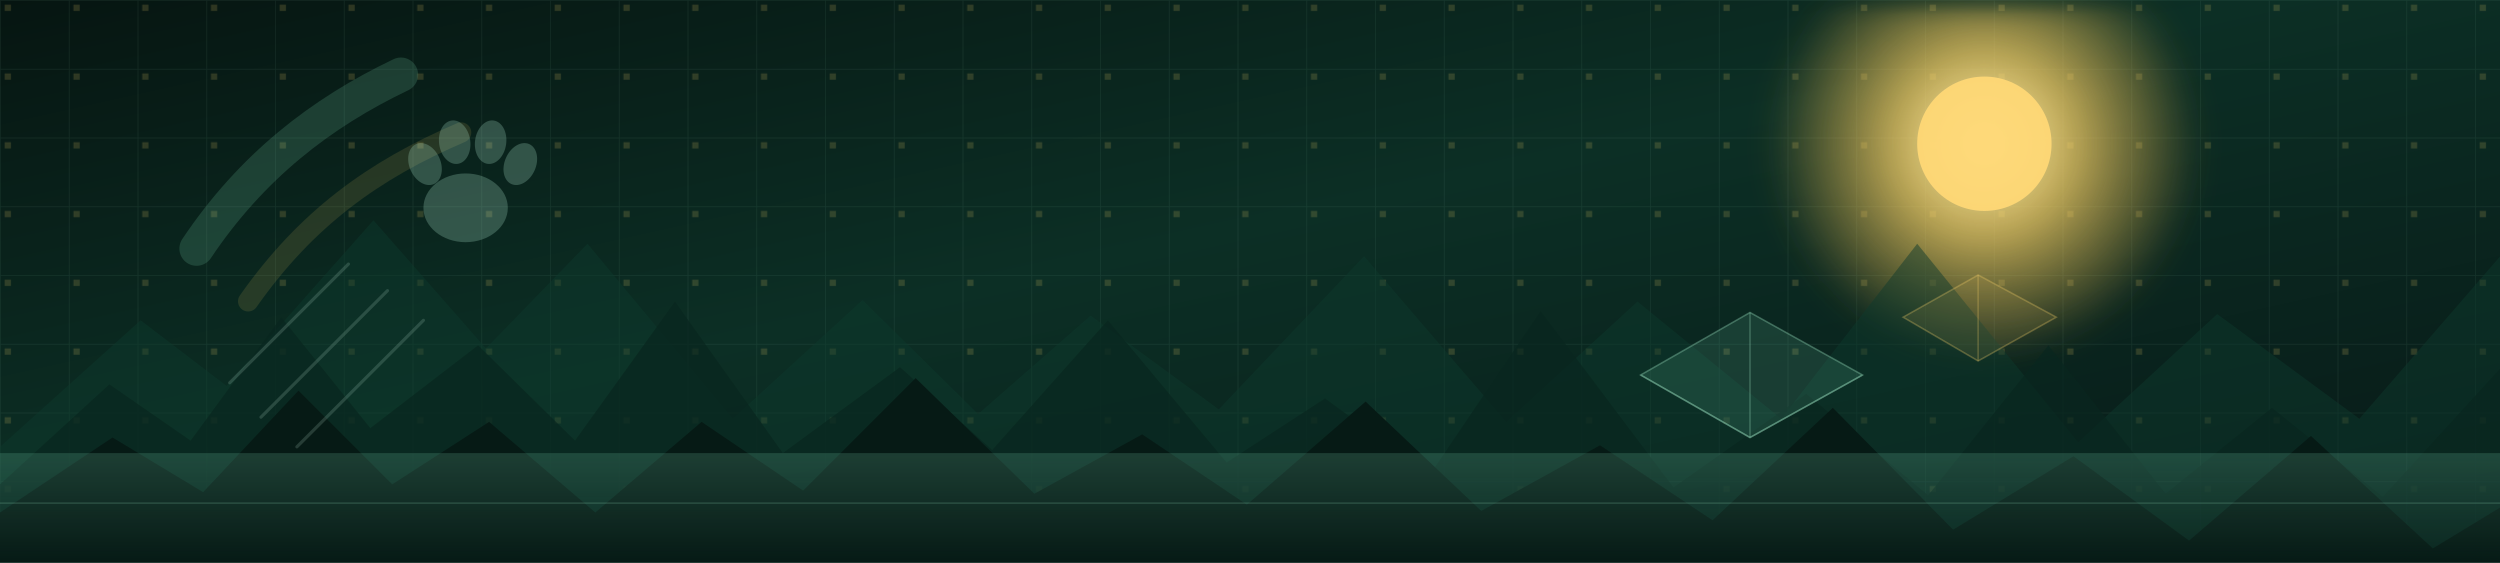
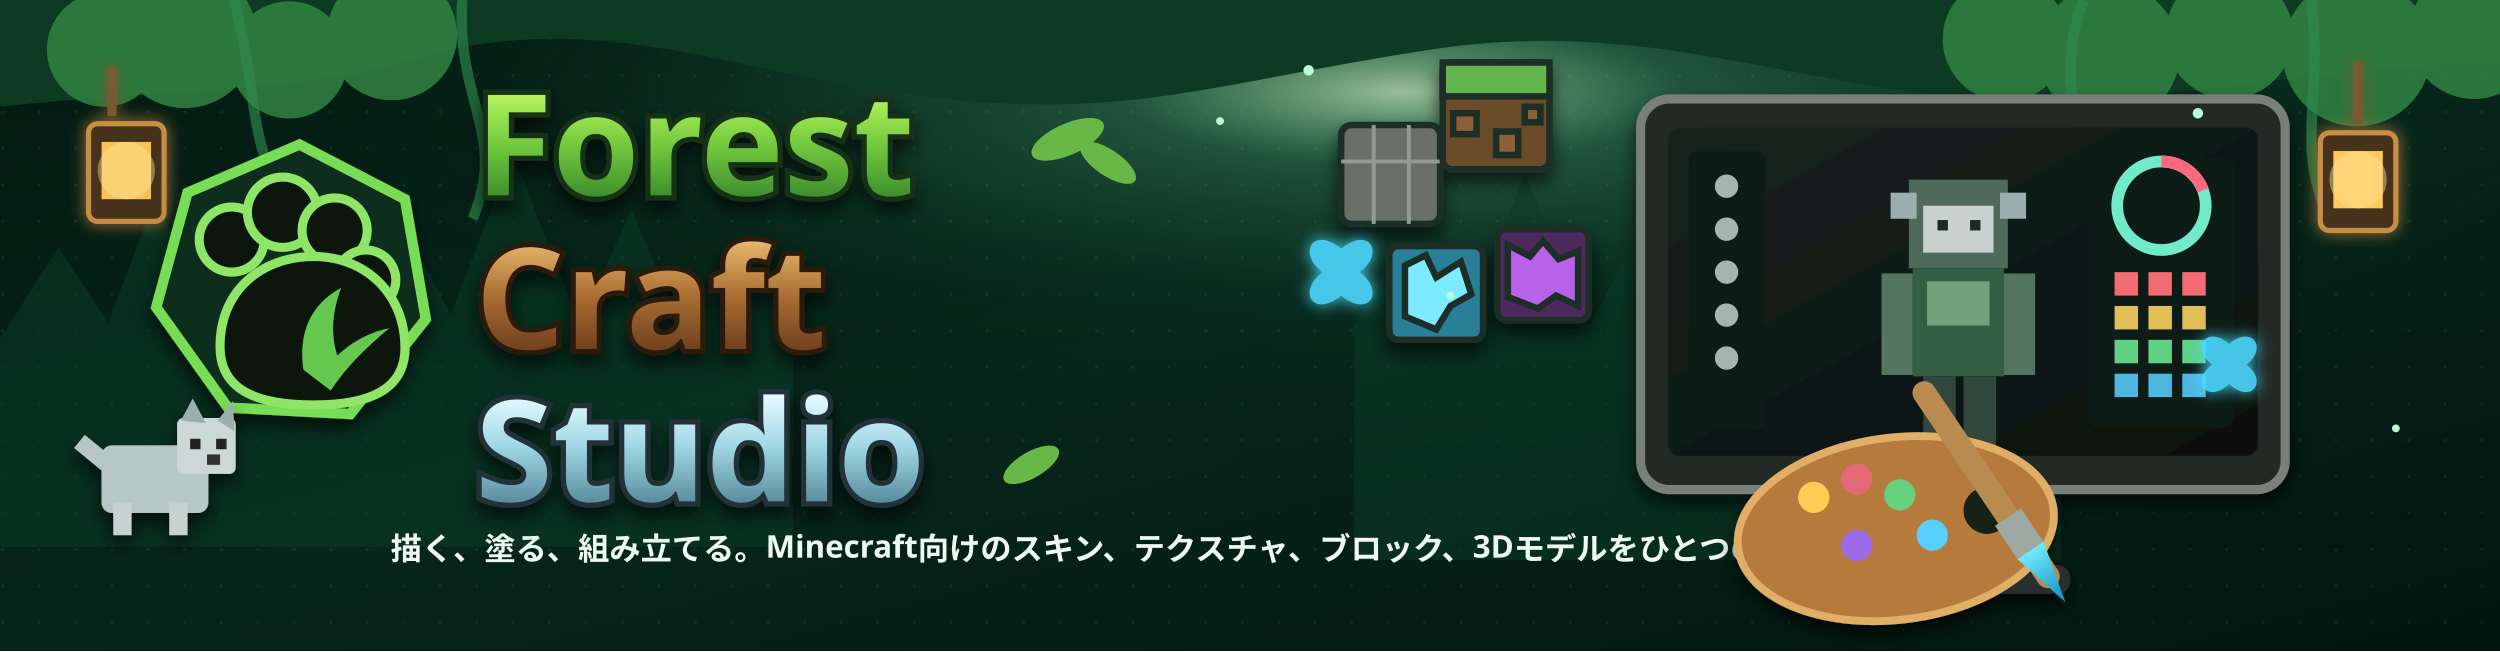
- <svg xmlns="http://www.w3.org/2000/svg" viewBox="0 0 1600 360" preserveAspectRatio="xMidYMid slice">
+ <svg xmlns="http://www.w3.org/2000/svg" width="1920" height="500" viewBox="0 0 1920 500">
  <defs>
-     <linearGradient id="sky" x1="0" y1="0" x2="1" y2="1">
-       <stop offset="0" stop-color="#061511" />
-       <stop offset="0.45" stop-color="#0c2f25" />
-       <stop offset="1" stop-color="#071816" />
-     </linearGradient>
-     <radialGradient id="sun" cx="50%" cy="50%" r="50%">
-       <stop offset="0" stop-color="#fff8c7" stop-opacity="0.98" />
-       <stop offset="0.38" stop-color="#ffd66a" stop-opacity="0.76" />
-       <stop offset="1" stop-color="#ffc44a" stop-opacity="0" />
+     <linearGradient id="bg" x1="0" y1="0" x2="1" y2="1">
+       <stop stop-color="#031910" />
+       <stop offset=".5" stop-color="#06261b" />
+       <stop offset="1" stop-color="#04140f" />
+     </linearGradient>
+     <radialGradient id="sun" cx=".56" cy=".14" r=".62">
+       <stop stop-color="#d9ffd0" stop-opacity=".70" />
+       <stop offset=".18" stop-color="#70e7a2" stop-opacity=".25" />
+       <stop offset=".58" stop-color="#0d5238" stop-opacity=".07" />
+       <stop offset="1" stop-color="#00100b" stop-opacity="0" />
    </radialGradient>
-     <linearGradient id="gridFade" x1="0" y1="0" x2="0" y2="1">
-       <stop offset="0" stop-color="#84e0bb" stop-opacity="0.18" />
-       <stop offset="1" stop-color="#84e0bb" stop-opacity="0" />
-     </linearGradient>
-     <filter id="softGlow" x="-50%" y="-50%" width="200%" height="200%">
-       <feGaussianBlur stdDeviation="10" />
+     <linearGradient id="forestText" x1="0" y1="0" x2="0" y2="1">
+       <stop stop-color="#b5f45c" />
+       <stop offset=".5" stop-color="#72c83d" />
+       <stop offset="1" stop-color="#3e8f2c" />
+     </linearGradient>
+     <linearGradient id="woodText" x1="0" y1="0" x2="0" y2="1">
+       <stop stop-color="#e6b56a" />
+       <stop offset=".52" stop-color="#a86c31" />
+       <stop offset="1" stop-color="#70401f" />
+     </linearGradient>
+     <linearGradient id="iceText" x1="0" y1="0" x2="0" y2="1">
+       <stop stop-color="#e7fbff" />
+       <stop offset=".48" stop-color="#9fd7e5" />
+       <stop offset="1" stop-color="#5a8d9d" />
+     </linearGradient>
+     <linearGradient id="screen" x1="0" y1="0" x2="1" y2="1">
+       <stop stop-color="#18231f" />
+       <stop offset="1" stop-color="#07100d" />
+     </linearGradient>
+     <linearGradient id="water" x1="0" y1="0" x2="0" y2="1">
+       <stop stop-color="#70ebff" />
+       <stop offset="1" stop-color="#1289ba" />
+     </linearGradient>
+     <filter id="glow">
+       <feGaussianBlur stdDeviation="6" result="b" />
+       <feMerge>
+         <feMergeNode in="b" />
+         <feMergeNode in="SourceGraphic" />
+       </feMerge>
    </filter>
-     <pattern id="pixels" width="44" height="44" patternUnits="userSpaceOnUse">
-       <path d="M44 0H0V44" fill="none" stroke="#a5ecd0" stroke-opacity="0.08" stroke-width="1" />
-       <rect x="3" y="3" width="4" height="4" fill="#ffd86f" fill-opacity="0.16" />
+     <filter id="shadow" x="-20%" y="-20%" width="140%" height="140%">
+       <feDropShadow dx="0" dy="8" stdDeviation="7" flood-color="#000" flood-opacity=".65" />
+     </filter>
+     <pattern id="pixels" width="28" height="28" patternUnits="userSpaceOnUse">
+       <rect width="28" height="28" fill="none" />
+       <rect x="1" y="1" width="2" height="2" fill="#8af7b4" opacity=".08" />
    </pattern>
  </defs>
-   <rect width="1600" height="360" fill="url(#sky)" />
-   <rect width="1600" height="360" fill="url(#pixels)" />
-   <circle cx="1270" cy="92" r="138" fill="url(#sun)" filter="url(#softGlow)" />
-   <circle cx="1270" cy="92" r="43" fill="#ffd976" fill-opacity="0.93" />
-   <g opacity="0.48" fill="#0d392c">
-     <path d="M0 286L90 205l55 42 94-106 72 82 65-67 93 112 83-76 74 73 72-63 82 60 93-98 91 106 84-77 92 75 87-112 103 127 89-82 91 67 104-120 108 141v71H0Z" />
-   </g>
-   <g opacity="0.72" fill="#08261e">
-     <path d="M0 310l70-64 52 36 58-79 57 71 69-53 62 61 64-89 69 97 75-55 59 53 74-83 76 91 63-41 67 49 71-105 85 113 85-60 78 65 77-96 75 95 68-55 71 57 75-82 75 87 69-48 71 63 76-96 93 116v78H0Z" />
-   </g>
-   <g fill="#061a15">
-     <path d="M0 328l72-48 58 35 61-65 60 60 62-40 68 58 68-58 65 44 72-72 76 74 69-38 67 45 76-66 74 70 76-42 72 48 77-72 77 78 77-47 74 54 78-67 78 72 74-45 83 49 77-56 91 73v66H0Z" />
-   </g>
-   <g transform="translate(1050 170)" opacity="0.82">
-     <path d="M0 70 70 30l72 40-72 40Z" fill="#72cfa8" fill-opacity="0.18" stroke="#9fe7c6" stroke-opacity="0.42" />
-     <path d="M70 30v80" stroke="#9fe7c6" stroke-opacity="0.34" />
-     <path d="m142 70-72 40L0 70" fill="none" stroke="#9fe7c6" stroke-opacity="0.34" />
-     <path d="M168 33 216 6l50 27-50 28Z" fill="#ffd36b" fill-opacity="0.12" stroke="#ffd36b" stroke-opacity="0.35" />
-     <path d="M216 6v55" stroke="#ffd36b" stroke-opacity="0.3" />
-   </g>
-   <g transform="translate(113 68) rotate(-8)" fill="none" stroke-linecap="round">
-     <path d="M0 92C42 45 91 17 145 0" stroke="#7dd3b0" stroke-opacity="0.18" stroke-width="22" />
-     <path d="M28 130C72 83 119 58 178 42" stroke="#ffd36b" stroke-opacity="0.12" stroke-width="13" />
-   </g>
-   <g transform="translate(264 77)" fill="#b4f0d5" fill-opacity="0.24">
-     <ellipse cx="34" cy="56" rx="27" ry="22" />
-     <ellipse cx="8" cy="28" rx="10" ry="14" transform="rotate(-24 8 28)" />
-     <ellipse cx="27" cy="14" rx="10" ry="14" transform="rotate(-8 27 14)" />
-     <ellipse cx="50" cy="14" rx="10" ry="14" transform="rotate(8 50 14)" />
-     <ellipse cx="69" cy="28" rx="10" ry="14" transform="rotate(24 69 28)" />
-   </g>
-   <g opacity="0.16" stroke="#d4f8e8" stroke-width="2" stroke-linecap="round">
-     <path d="M147 245 223 169" />
-     <path d="M167 267 248 186" />
-     <path d="M190 286 271 205" />
-   </g>
-   <rect x="0" y="290" width="1600" height="70" fill="url(#gridFade)" />
-   <path d="M0 322H1600" stroke="#94e0c1" stroke-opacity="0.18" />
+   <rect width="1920" height="500" fill="url(#bg)" />
+   <rect width="1920" height="500" fill="url(#sun)" />
+   <rect width="1920" height="500" fill="url(#pixels)" />
+   <g opacity=".52" fill="#0a3b29">
+     <path d="M0 420V260l45-70 38 58 36-95 45 91 48-123 50 123 42-84 42 82 48-124 51 132 40-89 40 94 44-77 40 75v167z" />
+     <path d="M1040 430V250l44-74 42 71 45-113 50 116 42-80 39 69 51-119 48 125 43-91 44 95 44-70 51 83v168z" />
+   </g>
+   <path d="M0 0H1920V48c-180 4-283 42-430 25-137-15-239-58-391-35-163 25-228 53-374 38-160-17-263-73-405-31C224 73 135 67 0 82Z" fill="#0c3a22" />
+   <g fill="#2f8241" opacity=".86">
+     <circle cx="80" cy="38" r="44" />
+     <circle cx="142" cy="28" r="55" />
+     <circle cx="222" cy="46" r="45" />
+     <circle cx="301" cy="27" r="50" />
+     <circle cx="1540" cy="30" r="48" />
+     <circle cx="1620" cy="41" r="54" />
+     <circle cx="1712" cy="27" r="49" />
+     <circle cx="1810" cy="40" r="57" />
+     <circle cx="1900" cy="26" r="50" />
+   </g>
+   <g stroke="#2e8b4c" stroke-width="8" fill="none" opacity=".65">
+     <path d="M180 0c20 85 10 112 44 160" />
+     <path d="M355 0c-5 78 35 104 8 168" />
+     <path d="M1600 0c-25 70 10 92-24 158" />
+     <path d="M1775 0c10 80-15 115 18 175" />
+   </g>
+   <g filter="url(#glow)">
+     <g transform="translate(68 95)">
+       <path d="M18-44v38" stroke="#7b5830" stroke-width="7" />
+       <rect x="0" y="0" width="58" height="75" rx="7" fill="#46301e" stroke="#c78d43" stroke-width="4" />
+       <rect x="10" y="14" width="38" height="44" fill="#ffc95a" opacity=".95" />
+       <circle cx="29" cy="36" r="22" fill="#ffe49a" opacity=".42" />
+     </g>
+     <g transform="translate(1782 102)">
+       <path d="M29-55v48" stroke="#7b5830" stroke-width="7" />
+       <rect x="0" y="0" width="58" height="75" rx="7" fill="#46301e" stroke="#c78d43" stroke-width="4" />
+       <rect x="10" y="14" width="38" height="44" fill="#ffc95a" />
+       <circle cx="29" cy="36" r="22" fill="#ffe49a" opacity=".45" />
+     </g>
+   </g>
+   <g transform="translate(112 108)" filter="url(#shadow)">
+     <path d="M118 3 199 45l16 92-58 73-94-5-55-77 24-88z" fill="#102d1d" stroke="#77dd55" stroke-width="8" />
+     <circle cx="66" cy="76" r="25" fill="#08150f" stroke="#8ee566" stroke-width="7" />
+     <circle cx="105" cy="55" r="27" fill="#08150f" stroke="#8ee566" stroke-width="7" />
+     <circle cx="145" cy="69" r="25" fill="#08150f" stroke="#8ee566" stroke-width="7" />
+     <circle cx="169" cy="107" r="23" fill="#08150f" stroke="#8ee566" stroke-width="7" />
+     <path d="M57 158c0-43 32-69 72-69s70 29 70 70c0 32-27 44-70 44-45 0-72-12-72-45z" fill="#08150f" stroke="#8ee566" stroke-width="7" />
+     <path d="M121 176c-4-28 5-50 29-63-7 19-8 36-3 52 12-11 25-18 40-21-19 16-34 31-45 48z" fill="#63c84d" />
+   </g>
+   <g transform="translate(78 318)" filter="url(#shadow)">
+     <rect x="0" y="24" width="82" height="52" rx="8" fill="#b7c7c6" />
+     <rect x="58" y="3" width="45" height="43" rx="5" fill="#cdd7d6" />
+     <polygon points="61,5 70,-12 80,7" fill="#9caeae" />
+     <polygon points="89,5 101,-10 102,13" fill="#9caeae" />
+     <rect x="68" y="19" width="8" height="8" fill="#222" />
+     <rect x="88" y="19" width="8" height="8" fill="#222" />
+     <rect x="81" y="31" width="10" height="8" fill="#333" />
+     <rect x="9" y="68" width="14" height="25" fill="#c6d1d0" />
+     <rect x="52" y="68" width="14" height="25" fill="#c6d1d0" />
+     <path d="M5 39-17 21" stroke="#b7c7c6" stroke-width="13" />
+   </g>
+   <g font-family="Arial Black, Impact, sans-serif" font-weight="900" filter="url(#shadow)">
+     <text x="365" y="150" font-size="108" fill="url(#forestText)" stroke="#183019" stroke-width="8" paint-order="stroke">Forest</text>
+     <text x="365" y="268" font-size="108" fill="url(#woodText)" stroke="#2c1a10" stroke-width="8" paint-order="stroke">Craft</text>
+     <text x="365" y="385" font-size="108" fill="url(#iceText)" stroke="#203238" stroke-width="8" paint-order="stroke">Studio</text>
+   </g>
+   <g fill="#67b847">
+     <ellipse cx="820" cy="107" rx="30" ry="12" transform="rotate(-24 820 107)" />
+     <ellipse cx="851" cy="125" rx="25" ry="10" transform="rotate(34 851 125)" />
+     <ellipse cx="792" cy="357" rx="24" ry="10" transform="rotate(-30 792 357)" />
+   </g>
+   <g font-family="system-ui, sans-serif" font-size="24" font-weight="700" fill="#eef9f2">
+     <text x="300" y="430">描く、塗る、組み立てる。Minecraft向けのスキン、テクスチャ、ブロック、3Dモデルをひとつの工房で。</text>
+   </g>
+   <g transform="translate(1180 76)" filter="url(#shadow)">
+     <g stroke="#1a2e26" stroke-width="5">
+       <g transform="translate(-150 20)">
+         <rect width="76" height="76" rx="8" fill="#6a6f66" />
+         <path d="M0 28h76M25 0v76M52 0v76" stroke="#929b8f" stroke-width="3" />
+       </g>
+       <g transform="translate(-72 -28)">
+         <rect width="82" height="82" rx="7" fill="#6b4b2b" />
+         <rect width="82" height="26" fill="#63b54d" />
+         <path d="M8 39h18v16H8zm33 14h17v18H41zm22-19h12v12H63z" fill="#8b5f37" />
+       </g>
+       <g transform="translate(-113 113)">
+         <rect width="72" height="72" rx="7" fill="#2a7f98" />
+         <path d="M12 15l16-8 8 17 19-12 8 25-16 9-11 18-24-10z" fill="#7ceaff" />
+       </g>
+       <g transform="translate(-30 100)">
+         <rect width="70" height="70" rx="7" fill="#4d2c5d" />
+         <path d="M8 12l17 9 10-12 12 14 15-6v42l-17-8-14 10-23-9z" fill="#b762e9" />
+       </g>
+     </g>
+     <rect x="80" y="0" width="495" height="300" rx="22" fill="#242a28" stroke="#788079" stroke-width="7" />
+     <rect x="101" y="22" width="453" height="252" rx="9" fill="url(#screen)" />
+     <rect x="117" y="40" width="58" height="215" rx="6" fill="#111a17" />
+     <g fill="#b5c4bd" opacity=".9">
+       <circle cx="146" cy="67" r="9" />
+       <circle cx="146" cy="100" r="9" />
+       <circle cx="146" cy="133" r="9" />
+       <circle cx="146" cy="166" r="9" />
+       <circle cx="146" cy="199" r="9" />
+     </g>
+     <g transform="translate(250 62)">
+       <rect x="36" y="0" width="76" height="68" fill="#506b5a" />
+       <rect x="22" y="10" width="20" height="20" fill="#9caeae" />
+       <rect x="106" y="10" width="20" height="20" fill="#9caeae" />
+       <rect x="47" y="20" width="54" height="36" fill="#c8d1cd" />
+       <rect x="58" y="31" width="8" height="8" fill="#1b2b23" />
+       <rect x="83" y="31" width="8" height="8" fill="#1b2b23" />
+       <rect x="39" y="68" width="70" height="83" fill="#355f45" />
+       <rect x="15" y="72" width="24" height="78" fill="#53755e" />
+       <rect x="109" y="72" width="24" height="78" fill="#53755e" />
+       <rect x="47" y="151" width="25" height="61" fill="#33463b" />
+       <rect x="78" y="151" width="25" height="61" fill="#33463b" />
+       <rect x="50" y="78" width="48" height="34" fill="#8bbd95" opacity=".7" />
+     </g>
+     <rect x="424" y="46" width="112" height="206" rx="8" fill="#111a17" />
+     <circle cx="480" cy="82" r="34" fill="none" stroke="#70eac9" stroke-width="9" />
+     <path d="M480 48a34 34 0 0 1 32 22" stroke="#ff6780" stroke-width="9" fill="none" />
+     <g transform="translate(444 133)">
+       <g fill="#f36c73">
+         <rect width="18" height="18" />
+         <rect x="26" width="18" height="18" />
+         <rect x="52" width="18" height="18" />
+       </g>
+       <g fill="#e2bf56">
+         <rect y="26" width="18" height="18" />
+         <rect x="26" y="26" width="18" height="18" />
+         <rect x="52" y="26" width="18" height="18" />
+       </g>
+       <g fill="#5fd385">
+         <rect y="52" width="18" height="18" />
+         <rect x="26" y="52" width="18" height="18" />
+         <rect x="52" y="52" width="18" height="18" />
+       </g>
+       <g fill="#4db8df">
+         <rect y="78" width="18" height="18" />
+         <rect x="26" y="78" width="18" height="18" />
+         <rect x="52" y="78" width="18" height="18" />
+       </g>
+     </g>
+     <rect x="260" y="300" width="136" height="26" rx="8" fill="#3a403e" />
+     <rect x="315" y="321" width="30" height="41" fill="#3a403e" />
+     <rect x="250" y="358" width="160" height="22" rx="10" fill="#2a2f2d" />
+     <ellipse cx="276" cy="330" rx="122" ry="70" fill="#b67a3c" stroke="#e1ae67" stroke-width="6" transform="rotate(-7 276 330)" />
+     <circle cx="346" cy="316" r="18" fill="#122019" />
+     <circle cx="213" cy="306" r="12" fill="#ffcc55" />
+     <circle cx="246" cy="292" r="12" fill="#e56a77" />
+     <circle cx="279" cy="304" r="12" fill="#67d07f" />
+     <circle cx="304" cy="335" r="12" fill="#58cfff" />
+     <circle cx="246" cy="343" r="12" fill="#9d6be9" />
+     <g transform="rotate(-34 337 291)">
+       <rect x="332" y="206" width="18" height="188" rx="9" fill="#b98b51" />
+       <rect x="329" y="330" width="24" height="32" fill="#9ea9a4" />
+       <path d="M329 361h24l-12 48z" fill="url(#water)" />
+     </g>
+   </g>
+   <g fill="#4dd8ff" filter="url(#glow)" opacity=".9">
+     <path d="M1030 191c-22-18-34 4-14 18-20 14-8 36 14 18 22 18 34-4 14-18 20-14 8-36-14-18z" />
+     <path d="M1712 264c-18-15-30 4-13 16-17 12-5 31 13 15 18 16 30-3 13-15 17-12 5-31-13-16z" />
+   </g>
+   <g fill="#b8ffd3">
+     <circle cx="937" cy="93" r="3" />
+     <circle cx="1005" cy="54" r="4" />
+     <circle cx="1114" cy="227" r="3" />
+     <circle cx="1688" cy="87" r="4" />
+     <circle cx="1840" cy="329" r="3" />
+   </g>
</svg>
